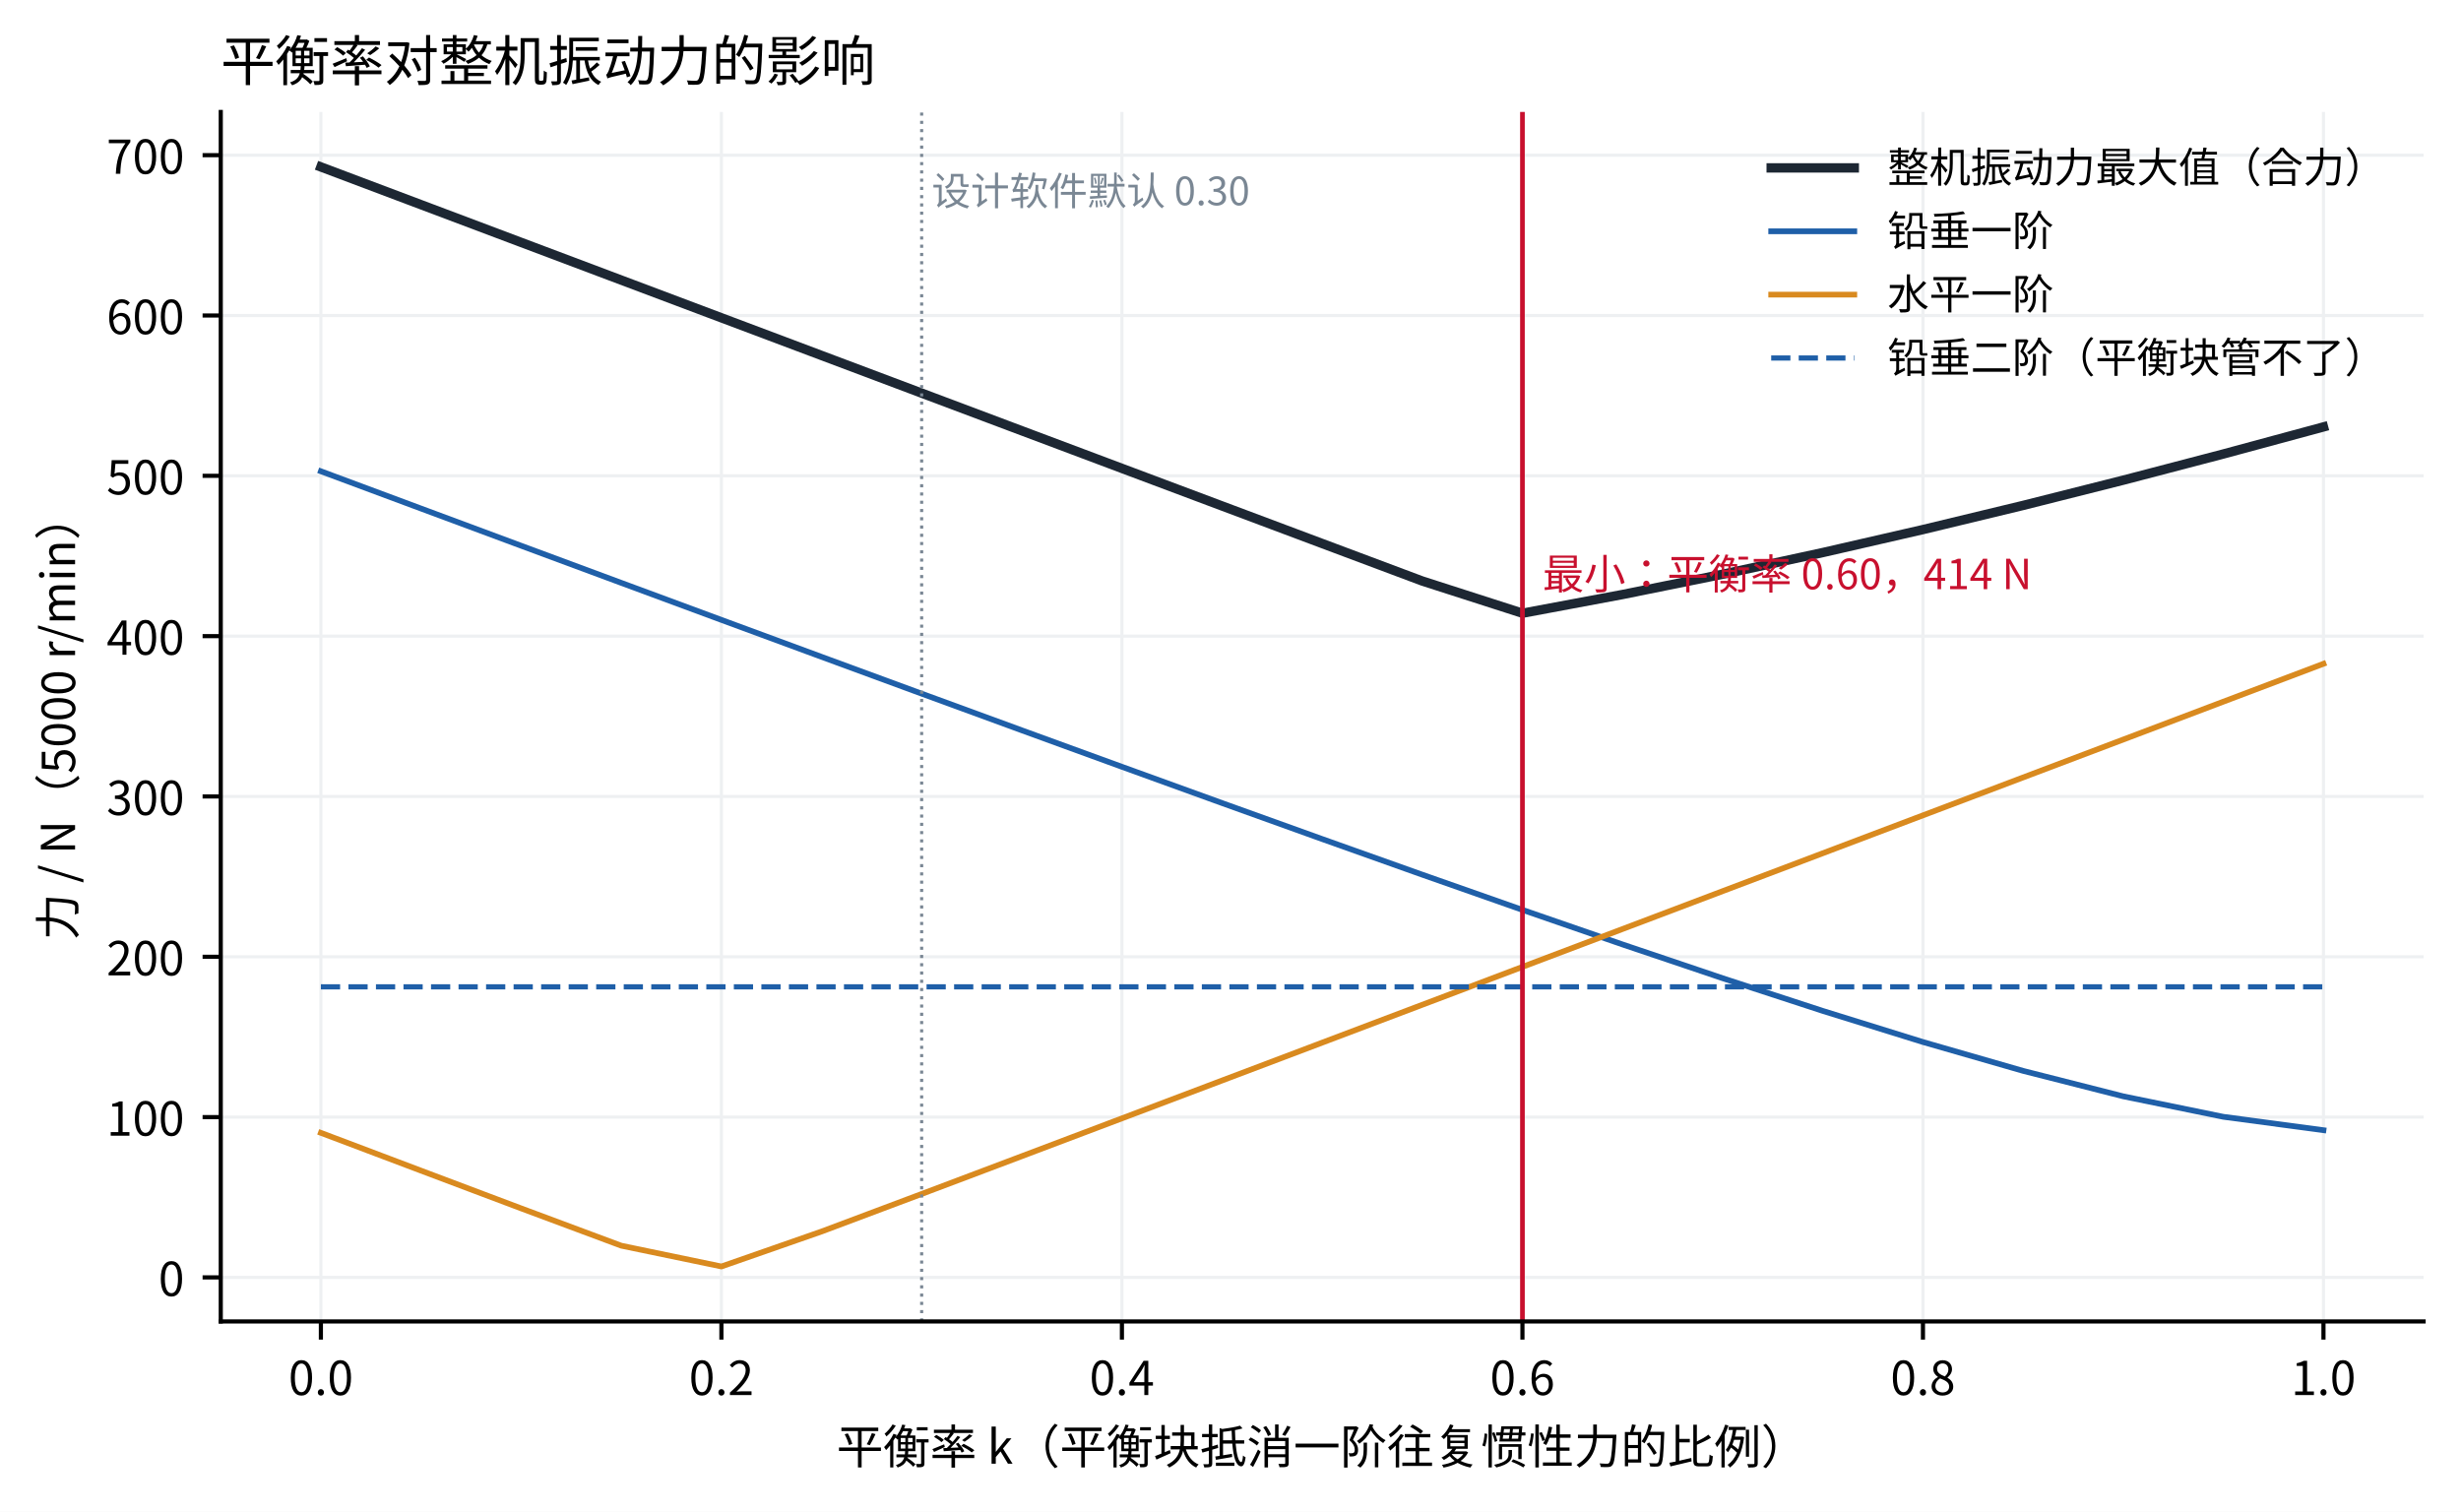
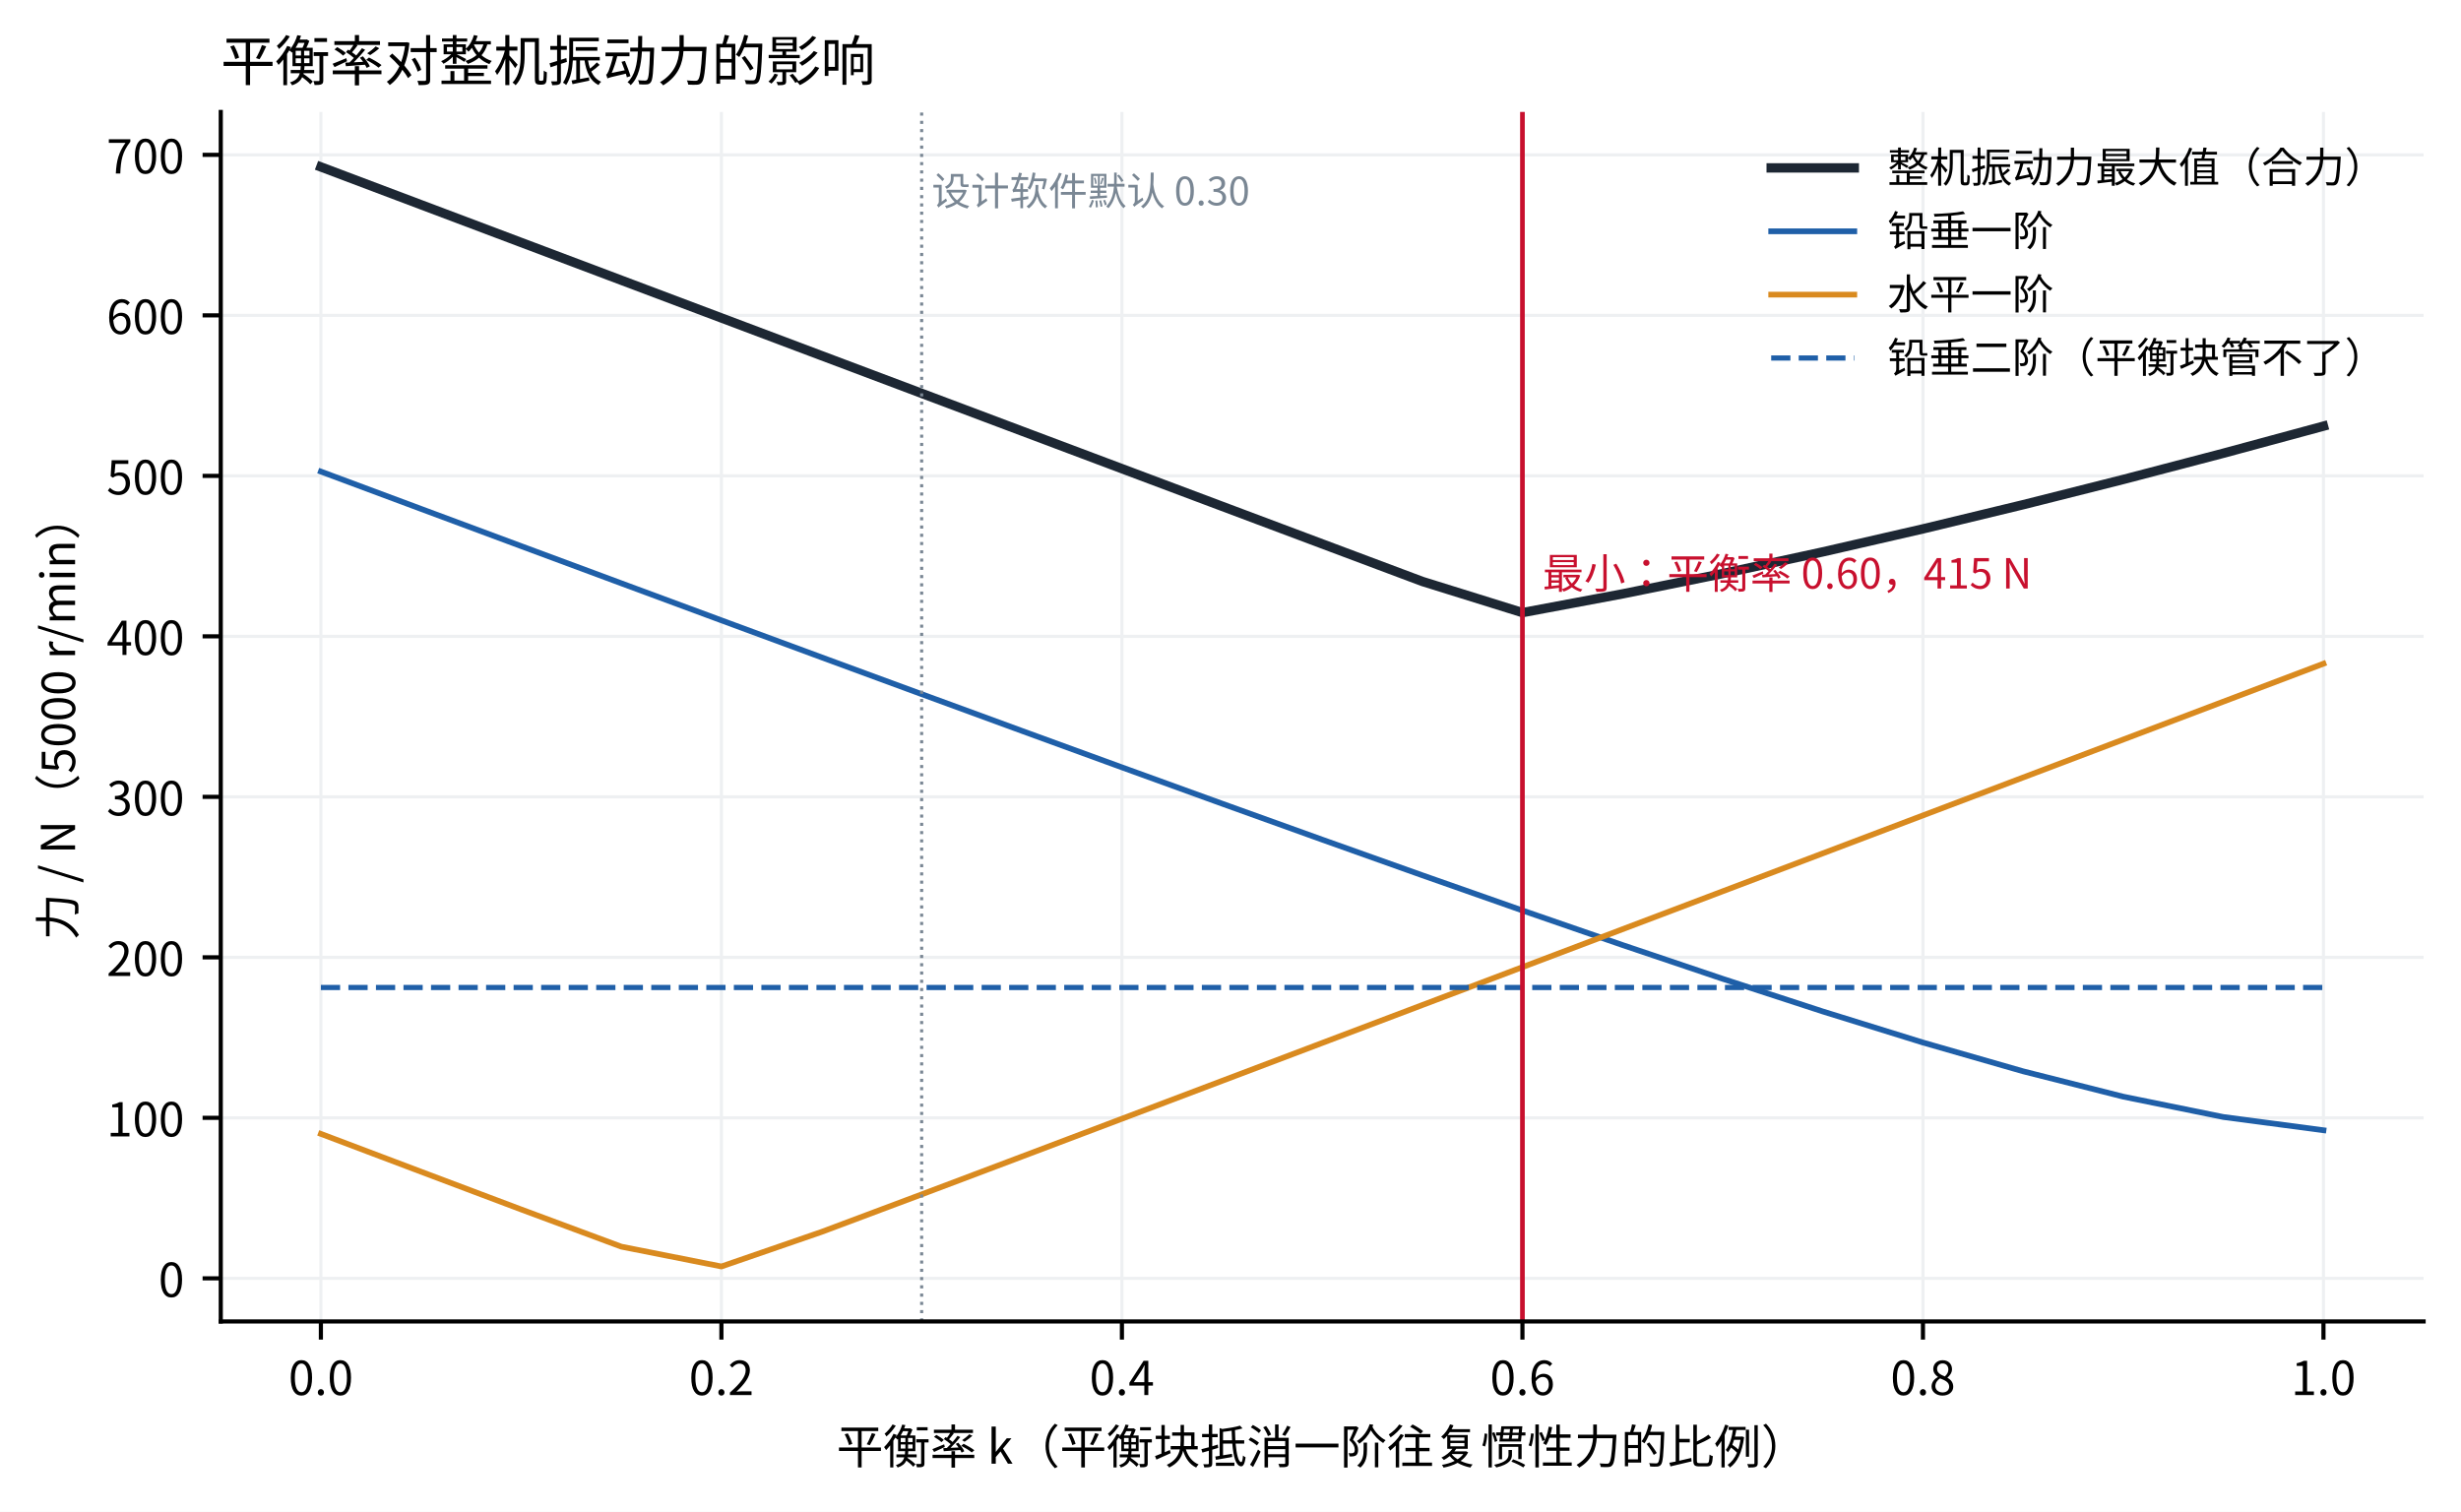
<svg xmlns="http://www.w3.org/2000/svg" xmlns:xlink="http://www.w3.org/1999/xlink" width="473.78pt" height="291.055pt" viewBox="0 0 473.78 291.055" version="1.1">
  <defs>
    <style type="text/css">*{stroke-linejoin: round; stroke-linecap: butt}</style>
  </defs>
  <g id="figure_1">
    <g id="patch_1">
      <path d="M 0 291.055  L 473.78 291.055  L 473.78 0  L 0 0  z " style="fill: #ffffff" />
    </g>
    <g id="axes_1">
      <g id="patch_2">
        <path d="M 42.5 254.405  L 466.58 254.405  L 466.58 21.557  L 42.5 21.557  z " style="fill: #ffffff" />
      </g>
      <g id="matplotlib.axis_1">
        <g id="xtick_1">
          <g id="line2d_1">
-             <path d="M 61.776 254.405  L 61.776 21.557  " clip-path="url(#p0ba39580a4)" style="fill: none; stroke: #eef0f2; stroke-width: 0.6; stroke-linecap: square" />
+             <path d="M 61.776 254.405  L 61.776 21.557  " clip-path="url(#p364576b759)" style="fill: none; stroke: #eef0f2; stroke-width: 0.6; stroke-linecap: square" />
          </g>
          <g id="line2d_2">
            <defs>
-               <path id="m0d21013691" d="M 0 0  L 0 3.5  " style="stroke: #000000; stroke-width: 0.8" />
+               <path id="mf8451f55e9" d="M 0 0  L 0 3.5  " style="stroke: #000000; stroke-width: 0.8" />
            </defs>
            <g>
-               <use xlink:href="#m0d21013691" x="61.776" y="254.405" style="stroke: #000000; stroke-width: 0.8" />
+               <use xlink:href="#mf8451f55e9" x="61.776" y="254.405" style="stroke: #000000; stroke-width: 0.8" />
            </g>
          </g>
          <g id="text_1">
            <text style="font-size: 9px; font-family: 'Noto Sans CJK JP', 'DejaVu Sans'; text-anchor: middle" x="61.776" y="268.569" transform="rotate(-0 61.77636 268.5688)">0.0</text>
          </g>
        </g>
        <g id="xtick_2">
          <g id="line2d_3">
-             <path d="M 138.882 254.405  L 138.882 21.557  " clip-path="url(#p0ba39580a4)" style="fill: none; stroke: #eef0f2; stroke-width: 0.6; stroke-linecap: square" />
+             <path d="M 138.882 254.405  L 138.882 21.557  " clip-path="url(#p364576b759)" style="fill: none; stroke: #eef0f2; stroke-width: 0.6; stroke-linecap: square" />
          </g>
          <g id="line2d_4">
            <g>
-               <use xlink:href="#m0d21013691" x="138.882" y="254.405" style="stroke: #000000; stroke-width: 0.8" />
+               <use xlink:href="#mf8451f55e9" x="138.882" y="254.405" style="stroke: #000000; stroke-width: 0.8" />
            </g>
          </g>
          <g id="text_2">
            <text style="font-size: 9px; font-family: 'Noto Sans CJK JP', 'DejaVu Sans'; text-anchor: middle" x="138.882" y="268.569" transform="rotate(-0 138.8818 268.5688)">0.2</text>
          </g>
        </g>
        <g id="xtick_3">
          <g id="line2d_5">
-             <path d="M 215.987 254.405  L 215.987 21.557  " clip-path="url(#p0ba39580a4)" style="fill: none; stroke: #eef0f2; stroke-width: 0.6; stroke-linecap: square" />
+             <path d="M 215.987 254.405  L 215.987 21.557  " clip-path="url(#p364576b759)" style="fill: none; stroke: #eef0f2; stroke-width: 0.6; stroke-linecap: square" />
          </g>
          <g id="line2d_6">
            <g>
-               <use xlink:href="#m0d21013691" x="215.987" y="254.405" style="stroke: #000000; stroke-width: 0.8" />
+               <use xlink:href="#mf8451f55e9" x="215.987" y="254.405" style="stroke: #000000; stroke-width: 0.8" />
            </g>
          </g>
          <g id="text_3">
            <text style="font-size: 9px; font-family: 'Noto Sans CJK JP', 'DejaVu Sans'; text-anchor: middle" x="215.987" y="268.569" transform="rotate(-0 215.9873 268.5688)">0.4</text>
          </g>
        </g>
        <g id="xtick_4">
          <g id="line2d_7">
-             <path d="M 293.093 254.405  L 293.093 21.557  " clip-path="url(#p0ba39580a4)" style="fill: none; stroke: #eef0f2; stroke-width: 0.6; stroke-linecap: square" />
+             <path d="M 293.093 254.405  L 293.093 21.557  " clip-path="url(#p364576b759)" style="fill: none; stroke: #eef0f2; stroke-width: 0.6; stroke-linecap: square" />
          </g>
          <g id="line2d_8">
            <g>
-               <use xlink:href="#m0d21013691" x="293.093" y="254.405" style="stroke: #000000; stroke-width: 0.8" />
+               <use xlink:href="#mf8451f55e9" x="293.093" y="254.405" style="stroke: #000000; stroke-width: 0.8" />
            </g>
          </g>
          <g id="text_4">
            <text style="font-size: 9px; font-family: 'Noto Sans CJK JP', 'DejaVu Sans'; text-anchor: middle" x="293.093" y="268.569" transform="rotate(-0 293.0927 268.5688)">0.6</text>
          </g>
        </g>
        <g id="xtick_5">
          <g id="line2d_9">
-             <path d="M 370.198 254.405  L 370.198 21.557  " clip-path="url(#p0ba39580a4)" style="fill: none; stroke: #eef0f2; stroke-width: 0.6; stroke-linecap: square" />
+             <path d="M 370.198 254.405  L 370.198 21.557  " clip-path="url(#p364576b759)" style="fill: none; stroke: #eef0f2; stroke-width: 0.6; stroke-linecap: square" />
          </g>
          <g id="line2d_10">
            <g>
-               <use xlink:href="#m0d21013691" x="370.198" y="254.405" style="stroke: #000000; stroke-width: 0.8" />
+               <use xlink:href="#mf8451f55e9" x="370.198" y="254.405" style="stroke: #000000; stroke-width: 0.8" />
            </g>
          </g>
          <g id="text_5">
            <text style="font-size: 9px; font-family: 'Noto Sans CJK JP', 'DejaVu Sans'; text-anchor: middle" x="370.198" y="268.569" transform="rotate(-0 370.1982 268.5688)">0.8</text>
          </g>
        </g>
        <g id="xtick_6">
          <g id="line2d_11">
-             <path d="M 447.304 254.405  L 447.304 21.557  " clip-path="url(#p0ba39580a4)" style="fill: none; stroke: #eef0f2; stroke-width: 0.6; stroke-linecap: square" />
+             <path d="M 447.304 254.405  L 447.304 21.557  " clip-path="url(#p364576b759)" style="fill: none; stroke: #eef0f2; stroke-width: 0.6; stroke-linecap: square" />
          </g>
          <g id="line2d_12">
            <g>
-               <use xlink:href="#m0d21013691" x="447.304" y="254.405" style="stroke: #000000; stroke-width: 0.8" />
+               <use xlink:href="#mf8451f55e9" x="447.304" y="254.405" style="stroke: #000000; stroke-width: 0.8" />
            </g>
          </g>
          <g id="text_6">
            <text style="font-size: 9px; font-family: 'Noto Sans CJK JP', 'DejaVu Sans'; text-anchor: middle" x="447.304" y="268.569" transform="rotate(-0 447.3036 268.5688)">1.0</text>
          </g>
        </g>
        <g id="text_7">
          <text style="font-size: 9px; font-family: 'Noto Sans CJK JP', 'DejaVu Sans'; text-anchor: middle" x="254.54" y="281.794" transform="rotate(-0 254.54 281.7938)">平衡率 k（平衡块抵消一阶往复惯性力的比例）</text>
        </g>
      </g>
      <g id="matplotlib.axis_2">
        <g id="ytick_1">
          <g id="line2d_13">
-             <path d="M 42.5 245.925  L 466.58 245.925  " clip-path="url(#p0ba39580a4)" style="fill: none; stroke: #eef0f2; stroke-width: 0.6; stroke-linecap: square" />
+             <path d="M 42.5 246.106  L 466.58 246.106  " clip-path="url(#p364576b759)" style="fill: none; stroke: #eef0f2; stroke-width: 0.6; stroke-linecap: square" />
          </g>
          <g id="line2d_14">
            <defs>
-               <path id="m75d0b07986" d="M 0 0  L -3.5 0  " style="stroke: #000000; stroke-width: 0.8" />
+               <path id="m7d2eaa76ae" d="M 0 0  L -3.5 0  " style="stroke: #000000; stroke-width: 0.8" />
            </defs>
            <g>
-               <use xlink:href="#m75d0b07986" x="42.5" y="245.925" style="stroke: #000000; stroke-width: 0.8" />
+               <use xlink:href="#m7d2eaa76ae" x="42.5" y="246.106" style="stroke: #000000; stroke-width: 0.8" />
            </g>
          </g>
          <g id="text_8">
-             <text style="font-size: 9px; font-family: 'Noto Sans CJK JP', 'DejaVu Sans'; text-anchor: end" x="35.5" y="249.507" transform="rotate(-0 35.5 249.5066)">0</text>
+             <text style="font-size: 9px; font-family: 'Noto Sans CJK JP', 'DejaVu Sans'; text-anchor: end" x="35.5" y="249.687" transform="rotate(-0 35.5 249.6873)">0</text>
          </g>
        </g>
        <g id="ytick_2">
          <g id="line2d_15">
-             <path d="M 42.5 215.061  L 466.58 215.061  " clip-path="url(#p0ba39580a4)" style="fill: none; stroke: #eef0f2; stroke-width: 0.6; stroke-linecap: square" />
+             <path d="M 42.5 215.207  L 466.58 215.207  " clip-path="url(#p364576b759)" style="fill: none; stroke: #eef0f2; stroke-width: 0.6; stroke-linecap: square" />
          </g>
          <g id="line2d_16">
            <g>
-               <use xlink:href="#m75d0b07986" x="42.5" y="215.061" style="stroke: #000000; stroke-width: 0.8" />
+               <use xlink:href="#m7d2eaa76ae" x="42.5" y="215.207" style="stroke: #000000; stroke-width: 0.8" />
            </g>
          </g>
          <g id="text_9">
-             <text style="font-size: 9px; font-family: 'Noto Sans CJK JP', 'DejaVu Sans'; text-anchor: end" x="35.5" y="218.643" transform="rotate(-0 35.5 218.6428)">100</text>
+             <text style="font-size: 9px; font-family: 'Noto Sans CJK JP', 'DejaVu Sans'; text-anchor: end" x="35.5" y="218.789" transform="rotate(-0 35.5 218.7885)">100</text>
          </g>
        </g>
        <g id="ytick_3">
          <g id="line2d_17">
-             <path d="M 42.5 184.197  L 466.58 184.197  " clip-path="url(#p0ba39580a4)" style="fill: none; stroke: #eef0f2; stroke-width: 0.6; stroke-linecap: square" />
+             <path d="M 42.5 184.308  L 466.58 184.308  " clip-path="url(#p364576b759)" style="fill: none; stroke: #eef0f2; stroke-width: 0.6; stroke-linecap: square" />
          </g>
          <g id="line2d_18">
            <g>
-               <use xlink:href="#m75d0b07986" x="42.5" y="184.197" style="stroke: #000000; stroke-width: 0.8" />
+               <use xlink:href="#m7d2eaa76ae" x="42.5" y="184.308" style="stroke: #000000; stroke-width: 0.8" />
            </g>
          </g>
          <g id="text_10">
-             <text style="font-size: 9px; font-family: 'Noto Sans CJK JP', 'DejaVu Sans'; text-anchor: end" x="35.5" y="187.779" transform="rotate(-0 35.5 187.779)">200</text>
+             <text style="font-size: 9px; font-family: 'Noto Sans CJK JP', 'DejaVu Sans'; text-anchor: end" x="35.5" y="187.89" transform="rotate(-0 35.5 187.8898)">200</text>
          </g>
        </g>
        <g id="ytick_4">
          <g id="line2d_19">
-             <path d="M 42.5 153.334  L 466.58 153.334  " clip-path="url(#p0ba39580a4)" style="fill: none; stroke: #eef0f2; stroke-width: 0.6; stroke-linecap: square" />
+             <path d="M 42.5 153.409  L 466.58 153.409  " clip-path="url(#p364576b759)" style="fill: none; stroke: #eef0f2; stroke-width: 0.6; stroke-linecap: square" />
          </g>
          <g id="line2d_20">
            <g>
-               <use xlink:href="#m75d0b07986" x="42.5" y="153.334" style="stroke: #000000; stroke-width: 0.8" />
+               <use xlink:href="#m7d2eaa76ae" x="42.5" y="153.409" style="stroke: #000000; stroke-width: 0.8" />
            </g>
          </g>
          <g id="text_11">
-             <text style="font-size: 9px; font-family: 'Noto Sans CJK JP', 'DejaVu Sans'; text-anchor: end" x="35.5" y="156.915" transform="rotate(-0 35.5 156.9152)">300</text>
+             <text style="font-size: 9px; font-family: 'Noto Sans CJK JP', 'DejaVu Sans'; text-anchor: end" x="35.5" y="156.991" transform="rotate(-0 35.5 156.9911)">300</text>
          </g>
        </g>
        <g id="ytick_5">
          <g id="line2d_21">
-             <path d="M 42.5 122.47  L 466.58 122.47  " clip-path="url(#p0ba39580a4)" style="fill: none; stroke: #eef0f2; stroke-width: 0.6; stroke-linecap: square" />
+             <path d="M 42.5 122.511  L 466.58 122.511  " clip-path="url(#p364576b759)" style="fill: none; stroke: #eef0f2; stroke-width: 0.6; stroke-linecap: square" />
          </g>
          <g id="line2d_22">
            <g>
-               <use xlink:href="#m75d0b07986" x="42.5" y="122.47" style="stroke: #000000; stroke-width: 0.8" />
+               <use xlink:href="#m7d2eaa76ae" x="42.5" y="122.511" style="stroke: #000000; stroke-width: 0.8" />
            </g>
          </g>
          <g id="text_12">
-             <text style="font-size: 9px; font-family: 'Noto Sans CJK JP', 'DejaVu Sans'; text-anchor: end" x="35.5" y="126.051" transform="rotate(-0 35.5 126.0515)">400</text>
+             <text style="font-size: 9px; font-family: 'Noto Sans CJK JP', 'DejaVu Sans'; text-anchor: end" x="35.5" y="126.092" transform="rotate(-0 35.5 126.0924)">400</text>
          </g>
        </g>
        <g id="ytick_6">
          <g id="line2d_23">
-             <path d="M 42.5 91.606  L 466.58 91.606  " clip-path="url(#p0ba39580a4)" style="fill: none; stroke: #eef0f2; stroke-width: 0.6; stroke-linecap: square" />
+             <path d="M 42.5 91.612  L 466.58 91.612  " clip-path="url(#p364576b759)" style="fill: none; stroke: #eef0f2; stroke-width: 0.6; stroke-linecap: square" />
          </g>
          <g id="line2d_24">
            <g>
-               <use xlink:href="#m75d0b07986" x="42.5" y="91.606" style="stroke: #000000; stroke-width: 0.8" />
+               <use xlink:href="#m7d2eaa76ae" x="42.5" y="91.612" style="stroke: #000000; stroke-width: 0.8" />
            </g>
          </g>
          <g id="text_13">
-             <text style="font-size: 9px; font-family: 'Noto Sans CJK JP', 'DejaVu Sans'; text-anchor: end" x="35.5" y="95.188" transform="rotate(-0 35.5 95.18768)">500</text>
+             <text style="font-size: 9px; font-family: 'Noto Sans CJK JP', 'DejaVu Sans'; text-anchor: end" x="35.5" y="95.194" transform="rotate(-0 35.5 95.19365)">500</text>
          </g>
        </g>
        <g id="ytick_7">
          <g id="line2d_25">
-             <path d="M 42.5 60.742  L 466.58 60.742  " clip-path="url(#p0ba39580a4)" style="fill: none; stroke: #eef0f2; stroke-width: 0.6; stroke-linecap: square" />
+             <path d="M 42.5 60.713  L 466.58 60.713  " clip-path="url(#p364576b759)" style="fill: none; stroke: #eef0f2; stroke-width: 0.6; stroke-linecap: square" />
          </g>
          <g id="line2d_26">
            <g>
-               <use xlink:href="#m75d0b07986" x="42.5" y="60.742" style="stroke: #000000; stroke-width: 0.8" />
+               <use xlink:href="#m7d2eaa76ae" x="42.5" y="60.713" style="stroke: #000000; stroke-width: 0.8" />
            </g>
          </g>
          <g id="text_14">
-             <text style="font-size: 9px; font-family: 'Noto Sans CJK JP', 'DejaVu Sans'; text-anchor: end" x="35.5" y="64.324" transform="rotate(-0 35.5 64.32389)">600</text>
+             <text style="font-size: 9px; font-family: 'Noto Sans CJK JP', 'DejaVu Sans'; text-anchor: end" x="35.5" y="64.295" transform="rotate(-0 35.5 64.29493)">600</text>
          </g>
        </g>
        <g id="ytick_8">
          <g id="line2d_27">
-             <path d="M 42.5 29.878  L 466.58 29.878  " clip-path="url(#p0ba39580a4)" style="fill: none; stroke: #eef0f2; stroke-width: 0.6; stroke-linecap: square" />
+             <path d="M 42.5 29.814  L 466.58 29.814  " clip-path="url(#p364576b759)" style="fill: none; stroke: #eef0f2; stroke-width: 0.6; stroke-linecap: square" />
          </g>
          <g id="line2d_28">
            <g>
-               <use xlink:href="#m75d0b07986" x="42.5" y="29.878" style="stroke: #000000; stroke-width: 0.8" />
+               <use xlink:href="#m7d2eaa76ae" x="42.5" y="29.814" style="stroke: #000000; stroke-width: 0.8" />
            </g>
          </g>
          <g id="text_15">
-             <text style="font-size: 9px; font-family: 'Noto Sans CJK JP', 'DejaVu Sans'; text-anchor: end" x="35.5" y="33.46" transform="rotate(-0 35.5 33.46011)">700</text>
+             <text style="font-size: 9px; font-family: 'Noto Sans CJK JP', 'DejaVu Sans'; text-anchor: end" x="35.5" y="33.396" transform="rotate(-0 35.5 33.39621)">700</text>
          </g>
        </g>
        <g id="text_16">
          <text style="font-size: 9px; font-family: 'Noto Sans CJK JP', 'DejaVu Sans'; text-anchor: middle" x="14.453" y="137.981" transform="rotate(-90 14.45344 137.9813)">力 / N（5000 r/min）</text>
        </g>
      </g>
      <g id="line2d_29">
-         <path d="M 61.776 32.141  L 81.053 39.406  L 100.329 46.668  L 119.605 53.927  L 138.882 61.184  L 158.158 68.437  L 177.435 75.687  L 196.711 82.932  L 215.987 90.173  L 235.264 97.409  L 254.54 104.639  L 273.816 111.861  L 293.093 118.058  L 312.369 114.453  L 331.645 110.551  L 350.922 106.376  L 370.198 101.953  L 389.475 97.303  L 408.751 92.446  L 428.027 87.403  L 447.304 82.19  " clip-path="url(#p0ba39580a4)" style="fill: none; stroke: #1d2733; stroke-width: 1.8; stroke-linecap: square" />
+         <path d="M 61.776 32.141  L 81.053 39.413  L 100.329 46.682  L 119.605 53.949  L 138.882 61.213  L 158.158 68.473  L 177.435 75.73  L 196.711 82.983  L 215.987 90.231  L 235.264 97.473  L 254.54 104.709  L 273.816 111.938  L 293.093 117.94  L 312.369 114.332  L 331.645 110.427  L 350.922 106.248  L 370.198 101.821  L 389.475 97.167  L 408.751 92.307  L 428.027 87.26  L 447.304 82.042  " clip-path="url(#p364576b759)" style="fill: none; stroke: #1d2733; stroke-width: 1.8; stroke-linecap: square" />
      </g>
      <g id="line2d_30">
-         <path d="M 61.776 90.73  L 81.053 97.904  L 100.329 105.066  L 119.605 112.214  L 138.882 119.344  L 158.158 126.455  L 177.435 133.542  L 196.711 140.6  L 215.987 147.624  L 235.264 154.605  L 254.54 161.533  L 273.816 168.394  L 293.093 175.168  L 312.369 181.827  L 331.645 188.331  L 350.922 194.623  L 370.198 200.612  L 389.475 206.163  L 408.751 211.064  L 428.027 215.006  L 447.304 217.586  " clip-path="url(#p0ba39580a4)" style="fill: none; stroke: #1f5fa8; stroke-width: 1.1; stroke-linecap: square" />
+         <path d="M 61.776 90.789  L 81.053 97.97  L 100.329 105.138  L 119.605 112.292  L 138.882 119.428  L 158.158 126.545  L 177.435 133.637  L 196.711 140.7  L 215.987 147.729  L 235.264 154.714  L 254.54 161.645  L 273.816 168.508  L 293.093 175.282  L 312.369 181.941  L 331.645 188.442  L 350.922 194.728  L 370.198 200.709  L 389.475 206.245  L 408.751 211.127  L 428.027 215.044  L 447.304 217.595  " clip-path="url(#p364576b759)" style="fill: none; stroke: #1f5fa8; stroke-width: 1.1; stroke-linecap: square" />
      </g>
      <g id="line2d_31">
-         <path d="M 61.776 218.095  L 81.053 225.375  L 100.329 232.637  L 119.605 239.82  L 138.882 243.821  L 158.158 237.092  L 177.435 229.86  L 196.711 222.589  L 215.987 215.306  L 235.264 208.018  L 254.54 200.728  L 273.816 193.436  L 293.093 186.144  L 312.369 178.851  L 331.645 171.557  L 350.922 164.263  L 370.198 156.969  L 389.475 149.674  L 408.751 142.38  L 428.027 135.085  L 447.304 127.79  " clip-path="url(#p0ba39580a4)" style="fill: none; stroke: #d98a1f; stroke-width: 1.1; stroke-linecap: square" />
+         <path d="M 61.776 218.294  L 81.053 225.578  L 100.329 232.841  L 119.605 240.003  L 138.882 243.821  L 158.158 237.168  L 177.435 229.943  L 196.711 222.669  L 215.987 215.381  L 235.264 208.087  L 254.54 200.79  L 273.816 193.491  L 293.093 186.191  L 312.369 178.89  L 331.645 171.588  L 350.922 164.287  L 370.198 156.984  L 389.475 149.682  L 408.751 142.379  L 428.027 135.077  L 447.304 127.774  " clip-path="url(#p364576b759)" style="fill: none; stroke: #d98a1f; stroke-width: 1.1; stroke-linecap: square" />
      </g>
      <g id="line2d_32">
-         <path d="M 61.776 189.99  L 81.053 189.99  L 100.329 189.99  L 119.605 189.99  L 138.882 189.99  L 158.158 189.99  L 177.435 189.99  L 196.711 189.99  L 215.987 189.99  L 235.264 189.99  L 254.54 189.99  L 273.816 189.99  L 293.093 189.99  L 312.369 189.99  L 331.645 189.99  L 350.922 189.99  L 370.198 189.99  L 389.475 189.99  L 408.751 189.99  L 428.027 189.99  L 447.304 189.99  " clip-path="url(#p0ba39580a4)" style="fill: none; stroke-dasharray: 3.7,1.6; stroke-dashoffset: 0; stroke: #1f5fa8" />
+         <path d="M 61.776 190.111  L 81.053 190.111  L 100.329 190.111  L 119.605 190.111  L 138.882 190.111  L 158.158 190.111  L 177.435 190.111  L 196.711 190.111  L 215.987 190.111  L 235.264 190.111  L 254.54 190.111  L 273.816 190.111  L 293.093 190.111  L 312.369 190.111  L 331.645 190.111  L 350.922 190.111  L 370.198 190.111  L 389.475 190.111  L 408.751 190.111  L 428.027 190.111  L 447.304 190.111  " clip-path="url(#p364576b759)" style="fill: none; stroke-dasharray: 3.7,1.6; stroke-dashoffset: 0; stroke: #1f5fa8" />
      </g>
      <g id="line2d_33">
-         <path d="M 293.093 254.405  L 293.093 21.557  " clip-path="url(#p0ba39580a4)" style="fill: none; stroke: #c8102e; stroke-width: 0.9; stroke-linecap: square" />
+         <path d="M 293.093 254.405  L 293.093 21.557  " clip-path="url(#p364576b759)" style="fill: none; stroke: #c8102e; stroke-width: 0.9; stroke-linecap: square" />
      </g>
      <g id="line2d_34">
-         <path d="M 177.435 254.405  L 177.435 21.557  " clip-path="url(#p0ba39580a4)" style="fill: none; stroke-dasharray: 0.6,0.99; stroke-dashoffset: 0; stroke: #7a8794; stroke-width: 0.6" />
+         <path d="M 177.435 254.405  L 177.435 21.557  " clip-path="url(#p364576b759)" style="fill: none; stroke-dasharray: 0.6,0.99; stroke-dashoffset: 0; stroke: #7a8794; stroke-width: 0.6" />
      </g>
      <g id="patch_3">
        <path d="M 42.5 254.405  L 42.5 21.557  " style="fill: none; stroke: #000000; stroke-width: 0.8; stroke-linejoin: miter; stroke-linecap: square" />
      </g>
      <g id="patch_4">
        <path d="M 42.5 254.405  L 466.58 254.405  " style="fill: none; stroke: #000000; stroke-width: 0.8; stroke-linejoin: miter; stroke-linecap: square" />
      </g>
      <g id="text_17">
-         <text style="font-size: 8px; font-family: 'Noto Sans CJK JP', 'DejaVu Sans'; text-anchor: start; fill: #c8102e" x="296.948" y="113.428" transform="rotate(-0 296.948 113.428)">最小：平衡率 0.60，414 N</text>
+         <text style="font-size: 8px; font-family: 'Noto Sans CJK JP', 'DejaVu Sans'; text-anchor: start; fill: #c8102e" x="296.948" y="113.305" transform="rotate(-0 296.948 113.3055)">最小：平衡率 0.60，415 N</text>
      </g>
      <g id="text_18">
-         <text style="font-size: 7.5px; font-family: 'Noto Sans CJK JP', 'DejaVu Sans'; text-anchor: start; fill: #7a8794" x="179.362" y="39.507" transform="rotate(-0 179.3622 39.50675)">设计软件默认 0.30</text>
+         <text style="font-size: 7.5px; font-family: 'Noto Sans CJK JP', 'DejaVu Sans'; text-anchor: start; fill: #7a8794" x="179.362" y="39.521" transform="rotate(-0 179.3622 39.5212)">设计软件默认 0.30</text>
      </g>
      <g id="text_19">
        <text style="font-size: 10.5px; font-family: 'Noto Sans CJK JP', 'DejaVu Sans'; text-anchor: start" x="42.5" y="15.557" transform="rotate(-0 42.5 15.55734)">平衡率对整机振动力的影响</text>
      </g>
      <g id="legend_1">
        <g id="line2d_35">
          <path d="M 340.98 32.325  L 348.98 32.325  L 356.98 32.325  " style="fill: none; stroke: #1d2733; stroke-width: 1.8; stroke-linecap: square" />
        </g>
        <g id="text_20">
          <text style="font-size: 8px; font-family: 'Noto Sans CJK JP', 'DejaVu Sans'; text-anchor: start" x="363.38" y="35.125" transform="rotate(-0 363.38 35.12484)">整机振动力最大值（合力）</text>
        </g>
        <g id="line2d_36">
          <path d="M 340.98 44.525  L 348.98 44.525  L 356.98 44.525  " style="fill: none; stroke: #1f5fa8; stroke-width: 1.1; stroke-linecap: square" />
        </g>
        <g id="text_21">
          <text style="font-size: 8px; font-family: 'Noto Sans CJK JP', 'DejaVu Sans'; text-anchor: start" x="363.38" y="47.325" transform="rotate(-0 363.38 47.32484)">铅垂一阶</text>
        </g>
        <g id="line2d_37">
          <path d="M 340.98 56.725  L 348.98 56.725  L 356.98 56.725  " style="fill: none; stroke: #d98a1f; stroke-width: 1.1; stroke-linecap: square" />
        </g>
        <g id="text_22">
          <text style="font-size: 8px; font-family: 'Noto Sans CJK JP', 'DejaVu Sans'; text-anchor: start" x="363.38" y="59.525" transform="rotate(-0 363.38 59.52484)">水平一阶</text>
        </g>
        <g id="line2d_38">
          <path d="M 340.98 68.925  L 348.98 68.925  L 356.98 68.925  " style="fill: none; stroke-dasharray: 3.7,1.6; stroke-dashoffset: 0; stroke: #1f5fa8" />
        </g>
        <g id="text_23">
          <text style="font-size: 8px; font-family: 'Noto Sans CJK JP', 'DejaVu Sans'; text-anchor: start" x="363.38" y="71.725" transform="rotate(-0 363.38 71.72484)">铅垂二阶（平衡块管不了）</text>
        </g>
      </g>
    </g>
  </g>
  <defs>
-     <clipPath id="p0ba39580a4">
+     <clipPath id="p364576b759">
      <rect x="42.5" y="21.557" width="424.08" height="232.848" />
    </clipPath>
  </defs>
</svg>
